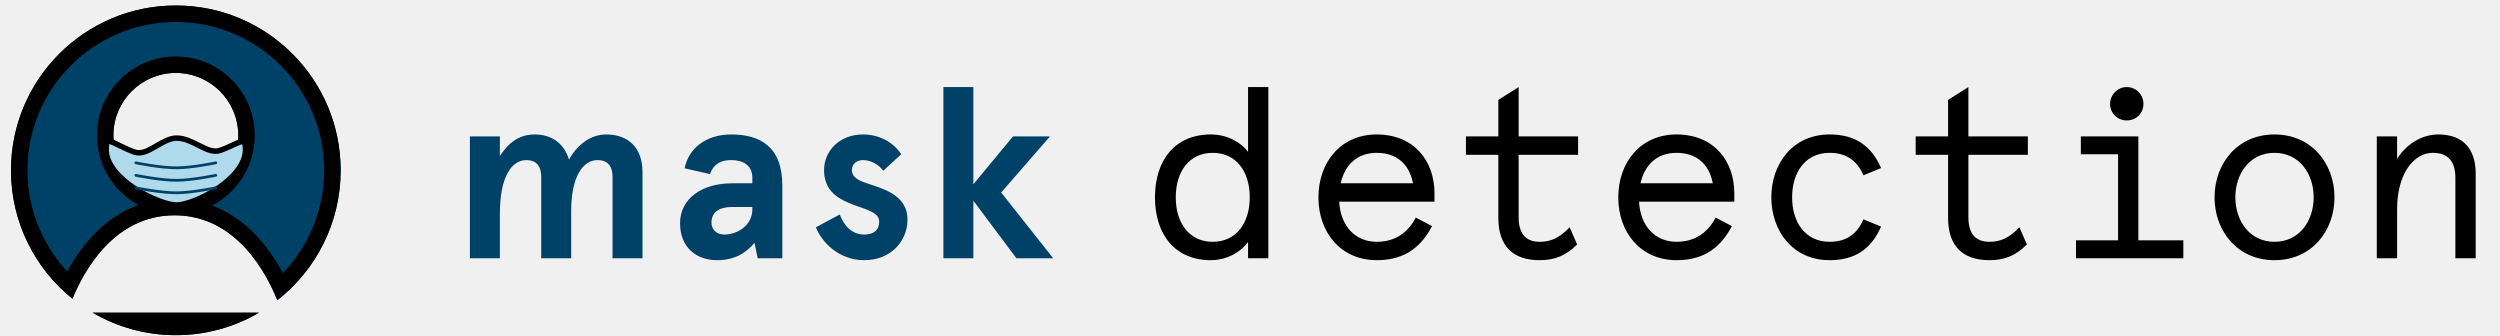
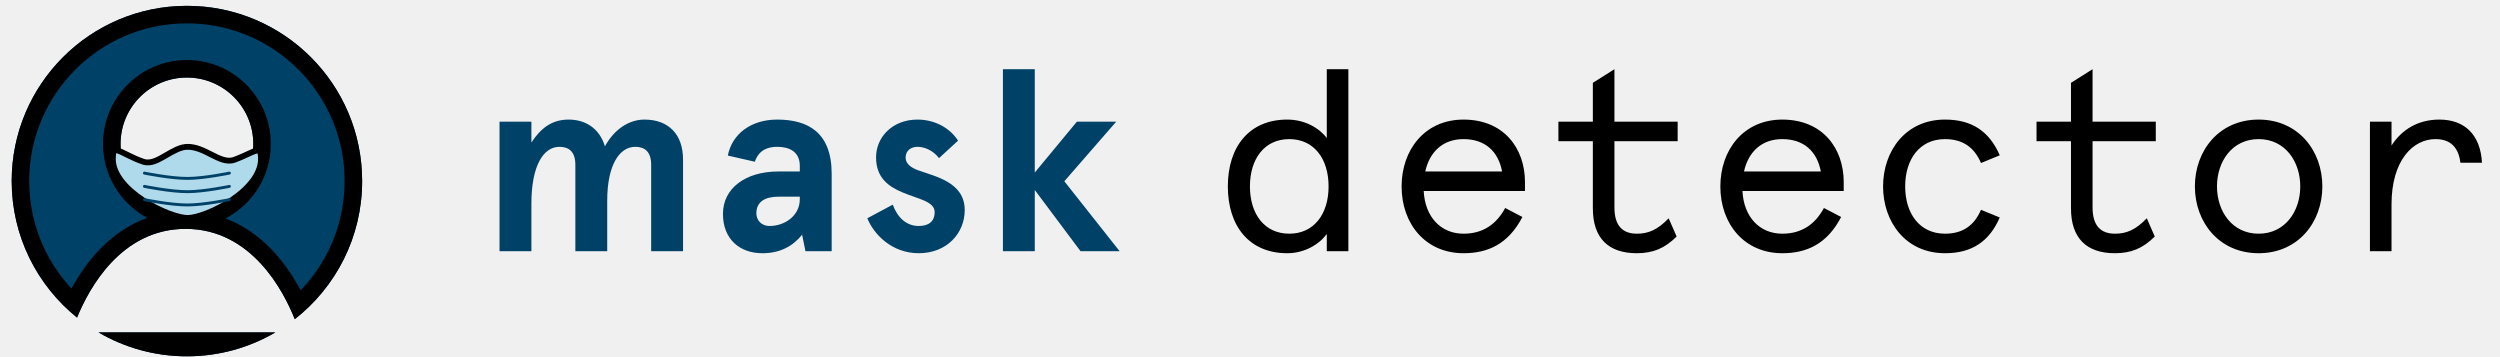
- <svg xmlns="http://www.w3.org/2000/svg" width="455" height="61" viewBox="0 0 455 61" fill="none">
-   <path d="M103.956 47V38.376C103.956 32.128 106.112 29.136 108.752 29.136C110.38 29.136 111.48 29.972 111.48 32.216V47H116.936V31.292C116.936 27.024 114.472 24.472 110.336 24.472C107.608 24.472 105.144 26.188 103.56 29.048C102.592 25.836 100.084 24.472 97.356 24.472C94.496 24.472 92.604 25.924 90.976 28.388V24.824H85.52V47H90.976V38.86C90.976 32.26 93.088 29.136 95.772 29.136C97.4 29.136 98.5 29.972 98.5 32.216V47H103.956ZM129.226 31.688C129.93 29.62 131.514 29.136 133.054 29.136C135.078 29.136 136.926 29.928 136.926 32.392V33.36H133.23C127.642 33.36 123.77 36.22 123.77 40.62C123.77 45.02 126.718 47.352 130.502 47.352C133.67 47.352 135.782 46.076 137.322 44.184L137.894 47H142.382V33.756C142.382 26.672 138.334 24.472 133.054 24.472C128.522 24.472 125.31 26.98 124.606 30.632L129.226 31.688ZM129.49 40.532C129.49 38.552 130.942 37.672 133.274 37.672H136.926V38.112C136.926 40.972 134.286 42.688 131.778 42.688C130.238 42.688 129.49 41.588 129.49 40.532ZM157.064 24.472C152.752 24.472 149.98 27.508 149.98 30.94C149.98 34.372 152.048 35.912 154.468 36.924C157.152 38.068 160.012 38.464 160.012 40.312C160.012 41.94 158.956 42.688 157.284 42.688C155.128 42.688 153.632 41.192 152.84 39.036L148.484 41.368C149.584 44.096 152.664 47.352 157.284 47.352C162.08 47.352 165.16 43.964 165.16 39.96C165.16 35.208 160.188 34.24 157.152 33.14C155.832 32.656 155.04 31.952 155.04 30.984C155.04 29.752 156.008 29.136 157.064 29.136C158.296 29.136 159.748 29.752 160.76 31.072L164.016 28.08C162.652 25.924 160.056 24.472 157.064 24.472ZM171.698 15.848V47H177.154V36.528L184.986 47H191.674L182.214 35.032L191.102 24.824H184.37L177.154 33.536V15.848H171.698Z" fill="#004267" />
-   <path d="M210.205 35.912C210.205 42.688 213.857 47.352 220.369 47.352C223.405 47.352 225.913 45.768 227.145 44.052V47H230.841V15.848H227.145V27.64C225.913 25.968 223.449 24.472 220.369 24.472C213.857 24.472 210.205 29.136 210.205 35.912ZM213.989 35.912C213.989 31.16 216.497 27.816 220.721 27.816C224.945 27.816 227.453 31.16 227.453 35.912C227.453 40.664 224.945 44.008 220.721 44.008C216.497 44.008 213.989 40.664 213.989 35.912ZM261.074 35.164C261.074 29.356 257.422 24.472 250.558 24.472C243.914 24.472 239.954 29.664 239.954 35.912C239.954 42.38 244.09 47.352 250.558 47.352C254.694 47.352 258.214 45.812 260.634 41.148L257.686 39.608C256.19 42.38 253.902 44.008 250.558 44.008C246.642 44.008 243.958 41.104 243.738 36.704H261.074V35.164ZM250.558 27.816C254.166 27.816 256.498 29.84 257.158 33.36H244.002C244.75 30.016 246.994 27.816 250.558 27.816ZM266.799 28.168H272.695V39.652C272.695 44.8 275.379 47.352 280.219 47.352C282.991 47.352 285.015 46.516 287.039 44.492L285.675 41.368C283.739 43.392 282.155 44.008 280.219 44.008C277.755 44.008 276.391 42.6 276.391 39.52V28.168H287.215V24.824H276.391V15.848L272.695 18.18V24.824H266.799V28.168ZM315.644 35.164C315.644 29.356 311.992 24.472 305.128 24.472C298.484 24.472 294.524 29.664 294.524 35.912C294.524 42.38 298.66 47.352 305.128 47.352C309.264 47.352 312.784 45.812 315.204 41.148L312.256 39.608C310.76 42.38 308.472 44.008 305.128 44.008C301.212 44.008 298.528 41.104 298.308 36.704H315.644V35.164ZM305.128 27.816C308.736 27.816 311.068 29.84 311.728 33.36H298.572C299.32 30.016 301.564 27.816 305.128 27.816ZM339.146 39.916C338.002 42.6 336.022 44.008 332.986 44.008C328.586 44.008 326.166 40.488 326.166 35.912C326.166 31.336 328.586 27.816 332.986 27.816C336.022 27.816 338.002 29.224 339.146 31.908L342.358 30.588C340.554 26.452 337.562 24.472 332.986 24.472C326.21 24.472 322.382 29.884 322.382 35.912C322.382 41.94 326.21 47.352 332.986 47.352C337.562 47.352 340.554 45.372 342.358 41.236L339.146 39.916ZM348.655 28.168H354.551V39.652C354.551 44.8 357.235 47.352 362.075 47.352C364.847 47.352 366.871 46.516 368.895 44.492L367.531 41.368C365.595 43.392 364.011 44.008 362.075 44.008C359.611 44.008 358.247 42.6 358.247 39.52V28.168H369.071V24.824H358.247V15.848L354.551 18.18V24.824H348.655V28.168ZM378.712 28.08H385.488V43.744H377.832V47H397.368V43.744H389.184V24.824H378.712V28.08ZM384.036 18.928C384.036 20.6 385.4 21.92 387.072 21.92C388.788 21.92 390.108 20.6 390.108 18.928C390.108 17.212 388.788 15.848 387.072 15.848C385.4 15.848 384.036 17.212 384.036 18.928ZM403.049 35.912C403.049 42.028 407.185 47.352 413.961 47.352C420.737 47.352 424.873 42.028 424.873 35.912C424.873 29.796 420.737 24.472 413.961 24.472C407.185 24.472 403.049 29.796 403.049 35.912ZM406.833 35.912C406.833 31.644 409.429 27.816 413.961 27.816C418.493 27.816 421.089 31.644 421.089 35.912C421.089 40.18 418.493 44.008 413.961 44.008C409.429 44.008 406.833 40.18 406.833 35.912ZM450.574 31.556C450.574 27.288 448.418 24.472 443.798 24.472C440.63 24.472 437.858 26.364 436.274 28.916V24.824H432.578V47H436.274V38.068C436.274 31.6 439.31 27.816 442.786 27.816C445.426 27.816 446.878 29.268 446.878 32.348V47H450.574V31.556Z" fill="black" />
+ <svg xmlns="http://www.w3.org/2000/svg" width="428" height="61" viewBox="0 0 428 61" fill="none">
+   <path d="M103.956 43V34.376C103.956 28.128 106.112 25.136 108.752 25.136C110.38 25.136 111.48 25.972 111.48 28.216V43H116.936V27.292C116.936 23.024 114.472 20.472 110.336 20.472C107.608 20.472 105.144 22.188 103.56 25.048C102.592 21.836 100.084 20.472 97.356 20.472C94.496 20.472 92.604 21.924 90.976 24.388V20.824H85.52V43H90.976V34.86C90.976 28.26 93.088 25.136 95.772 25.136C97.4 25.136 98.5 25.972 98.5 28.216V43H103.956ZM129.226 27.688C129.93 25.62 131.514 25.136 133.054 25.136C135.078 25.136 136.926 25.928 136.926 28.392V29.36H133.23C127.642 29.36 123.77 32.22 123.77 36.62C123.77 41.02 126.718 43.352 130.502 43.352C133.67 43.352 135.782 42.076 137.322 40.184L137.894 43H142.382V29.756C142.382 22.672 138.334 20.472 133.054 20.472C128.522 20.472 125.31 22.98 124.606 26.632L129.226 27.688ZM129.49 36.532C129.49 34.552 130.942 33.672 133.274 33.672H136.926V34.112C136.926 36.972 134.286 38.688 131.778 38.688C130.238 38.688 129.49 37.588 129.49 36.532ZM157.064 20.472C152.752 20.472 149.98 23.508 149.98 26.94C149.98 30.372 152.048 31.912 154.468 32.924C157.152 34.068 160.012 34.464 160.012 36.312C160.012 37.94 158.956 38.688 157.284 38.688C155.128 38.688 153.632 37.192 152.84 35.036L148.484 37.368C149.584 40.096 152.664 43.352 157.284 43.352C162.08 43.352 165.16 39.964 165.16 35.96C165.16 31.208 160.188 30.24 157.152 29.14C155.832 28.656 155.04 27.952 155.04 26.984C155.04 25.752 156.008 25.136 157.064 25.136C158.296 25.136 159.748 25.752 160.76 27.072L164.016 24.08C162.652 21.924 160.056 20.472 157.064 20.472ZM171.698 11.848V43H177.154V32.528L184.986 43H191.674L182.214 31.032L191.102 20.824H184.37L177.154 29.536V11.848H171.698Z" fill="#004267" />
+   <path d="M210.205 31.912C210.205 38.688 213.857 43.352 220.369 43.352C223.405 43.352 225.913 41.768 227.145 40.052V43H230.841V11.848H227.145V23.64C225.913 21.968 223.449 20.472 220.369 20.472C213.857 20.472 210.205 25.136 210.205 31.912ZM213.989 31.912C213.989 27.16 216.497 23.816 220.721 23.816C224.945 23.816 227.453 27.16 227.453 31.912C227.453 36.664 224.945 40.008 220.721 40.008C216.497 40.008 213.989 36.664 213.989 31.912ZM261.074 31.164C261.074 25.356 257.422 20.472 250.558 20.472C243.914 20.472 239.954 25.664 239.954 31.912C239.954 38.38 244.09 43.352 250.558 43.352C254.694 43.352 258.214 41.812 260.634 37.148L257.686 35.608C256.19 38.38 253.902 40.008 250.558 40.008C246.642 40.008 243.958 37.104 243.738 32.704H261.074V31.164ZM250.558 23.816C254.166 23.816 256.498 25.84 257.158 29.36H244.002C244.75 26.016 246.994 23.816 250.558 23.816ZM266.799 24.168H272.695V35.652C272.695 40.8 275.379 43.352 280.219 43.352C282.991 43.352 285.015 42.516 287.039 40.492L285.675 37.368C283.739 39.392 282.155 40.008 280.219 40.008C277.755 40.008 276.391 38.6 276.391 35.52V24.168H287.215V20.824H276.391V11.848L272.695 14.18V20.824H266.799V24.168ZM315.644 31.164C315.644 25.356 311.992 20.472 305.128 20.472C298.484 20.472 294.524 25.664 294.524 31.912C294.524 38.38 298.66 43.352 305.128 43.352C309.264 43.352 312.784 41.812 315.204 37.148L312.256 35.608C310.76 38.38 308.472 40.008 305.128 40.008C301.212 40.008 298.528 37.104 298.308 32.704H315.644V31.164ZM305.128 23.816C308.736 23.816 311.068 25.84 311.728 29.36H298.572C299.32 26.016 301.564 23.816 305.128 23.816ZM339.146 35.916C338.002 38.6 336.022 40.008 332.986 40.008C328.586 40.008 326.166 36.488 326.166 31.912C326.166 27.336 328.586 23.816 332.986 23.816C336.022 23.816 338.002 25.224 339.146 27.908L342.358 26.588C340.554 22.452 337.562 20.472 332.986 20.472C326.21 20.472 322.382 25.884 322.382 31.912C322.382 37.94 326.21 43.352 332.986 43.352C337.562 43.352 340.554 41.372 342.358 37.236L339.146 35.916ZM348.655 24.168H354.551V35.652C354.551 40.8 357.235 43.352 362.075 43.352C364.847 43.352 366.871 42.516 368.895 40.492L367.531 37.368C365.595 39.392 364.011 40.008 362.075 40.008C359.611 40.008 358.247 38.6 358.247 35.52V24.168H369.071V20.824H358.247V11.848L354.551 14.18V20.824H348.655V24.168ZM375.764 31.912C375.764 38.028 379.9 43.352 386.676 43.352C393.452 43.352 397.588 38.028 397.588 31.912C397.588 25.796 393.452 20.472 386.676 20.472C379.9 20.472 375.764 25.796 375.764 31.912ZM379.548 31.912C379.548 27.644 382.144 23.816 386.676 23.816C391.208 23.816 393.804 27.644 393.804 31.912C393.804 36.18 391.208 40.008 386.676 40.008C382.144 40.008 379.548 36.18 379.548 31.912ZM424.917 27.864C424.653 23.112 422.013 20.472 417.613 20.472C413.917 20.472 411.145 22.232 409.429 24.916V20.824H405.733V43H409.429V34.992C409.429 27.468 413.081 23.816 416.953 23.816C419.593 23.816 420.913 25.312 421.221 27.864H424.917Z" fill="black" />
  <mask id="path-2-inside-1" fill="white">
    <path fill-rule="evenodd" clip-rule="evenodd" d="M47.133 56.909C42.691 59.51 37.519 61 32 61C26.481 61 21.309 59.51 16.867 56.909H47.133ZM50.465 54.646C48.568 49.867 43.065 39.182 31.773 39.182C20.691 39.182 15.184 49.472 13.191 54.372C6.366 48.873 2 40.447 2 31C2 14.431 15.431 1 32 1C48.569 1 62 14.431 62 31C62 40.605 57.486 49.155 50.465 54.646ZM43.364 24.636C43.364 30.912 38.276 36 32 36C25.724 36 20.636 30.912 20.636 24.636C20.636 18.36 25.724 13.273 32 13.273C38.276 13.273 43.364 18.36 43.364 24.636Z" />
  </mask>
  <path fill-rule="evenodd" clip-rule="evenodd" d="M47.133 56.909C42.691 59.51 37.519 61 32 61C26.481 61 21.309 59.51 16.867 56.909H47.133ZM50.465 54.646C48.568 49.867 43.065 39.182 31.773 39.182C20.691 39.182 15.184 49.472 13.191 54.372C6.366 48.873 2 40.447 2 31C2 14.431 15.431 1 32 1C48.569 1 62 14.431 62 31C62 40.605 57.486 49.155 50.465 54.646ZM43.364 24.636C43.364 30.912 38.276 36 32 36C25.724 36 20.636 30.912 20.636 24.636C20.636 18.36 25.724 13.273 32 13.273C38.276 13.273 43.364 18.36 43.364 24.636Z" fill="#004267" />
  <path d="M47.133 56.909L48.649 59.498L58.197 53.909H47.133V56.909ZM16.867 56.909V53.909H5.803L15.351 59.498L16.867 56.909ZM50.465 54.646L47.676 55.752L49.155 59.478L52.313 57.009L50.465 54.646ZM13.191 54.372L11.308 56.708L14.449 59.239L15.969 55.503L13.191 54.372ZM32 64C38.066 64 43.759 62.36 48.649 59.498L45.618 54.32C41.622 56.659 36.972 58 32 58V64ZM15.351 59.498C20.241 62.36 25.934 64 32 64V58C27.028 58 22.378 56.659 18.382 54.32L15.351 59.498ZM47.133 53.909H16.867V59.909H47.133V53.909ZM31.773 42.182C36.358 42.182 39.81 44.316 42.44 47.159C45.111 50.045 46.795 53.531 47.676 55.752L53.253 53.539C52.239 50.982 50.223 46.735 46.844 43.084C43.426 39.39 38.48 36.182 31.773 36.182V42.182ZM15.969 55.503C16.897 53.223 18.601 49.806 21.254 47C23.865 44.239 27.271 42.182 31.773 42.182V36.182C25.192 36.182 20.305 39.27 16.894 42.878C13.524 46.443 11.478 50.621 10.412 53.242L15.969 55.503ZM-1 31C-1 41.392 3.807 50.664 11.308 56.708L15.073 52.036C8.925 47.082 5 39.501 5 31H-1ZM32 -2C13.775 -2 -1 12.775 -1 31H5C5 16.088 17.088 4 32 4V-2ZM65 31C65 12.775 50.225 -2 32 -2V4C46.912 4 59 16.088 59 31H65ZM52.313 57.009C60.03 50.974 65 41.567 65 31H59C59 39.642 54.943 47.336 48.617 52.283L52.313 57.009ZM32 39C39.933 39 46.364 32.569 46.364 24.636H40.364C40.364 29.256 36.619 33 32 33V39ZM17.636 24.636C17.636 32.569 24.067 39 32 39V33C27.381 33 23.636 29.256 23.636 24.636H17.636ZM32 10.273C24.067 10.273 17.636 16.703 17.636 24.636H23.636C23.636 20.017 27.381 16.273 32 16.273V10.273ZM46.364 24.636C46.364 16.703 39.933 10.273 32 10.273V16.273C36.619 16.273 40.364 20.017 40.364 24.636H46.364Z" fill="black" mask="url(#path-2-inside-1)" />
  <path d="M44.682 27.222C44.682 28.542 44.131 29.831 43.207 31.043C42.283 32.255 41.006 33.361 39.609 34.3C38.214 35.237 36.718 35.996 35.371 36.52C34.012 37.048 32.852 37.318 32.119 37.318C31.385 37.318 30.209 37.047 28.827 36.519C27.457 35.995 25.93 35.235 24.506 34.297C23.079 33.358 21.772 32.251 20.826 31.039C19.881 29.826 19.318 28.538 19.318 27.222C19.318 26.756 19.349 26.412 19.402 26.162C19.456 25.909 19.524 25.792 19.57 25.741C19.605 25.701 19.698 25.612 20.164 25.763C20.545 25.887 21.01 26.118 21.603 26.412C21.713 26.467 21.828 26.524 21.947 26.582C22.687 26.947 23.566 27.363 24.57 27.696C25.221 27.913 25.887 27.795 26.508 27.566C27.126 27.337 27.766 26.97 28.386 26.609C28.424 26.587 28.461 26.566 28.499 26.544C29.095 26.197 29.684 25.855 30.282 25.591C30.916 25.311 31.526 25.136 32.119 25.136C33.57 25.136 34.875 25.799 36.17 26.457L36.229 26.488C36.868 26.812 37.518 27.138 38.149 27.329C38.787 27.522 39.456 27.594 40.121 27.359C40.918 27.077 41.642 26.741 42.263 26.452C42.287 26.441 42.311 26.43 42.335 26.419C42.991 26.114 43.494 25.886 43.887 25.792C44.274 25.7 44.378 25.776 44.433 25.843C44.548 25.979 44.682 26.346 44.682 27.222Z" fill="#AFDAEB" stroke="black" />
  <path d="M24.727 29.636C24.727 29.636 29.23 30.56 32.148 30.545C34.952 30.531 39.273 29.636 39.273 29.636" stroke="#004267" stroke-width="0.5" stroke-linecap="round" />
  <path d="M24.727 31.909C24.727 31.909 29.23 32.833 32.148 32.818C34.952 32.804 39.273 31.909 39.273 31.909" stroke="#004267" stroke-width="0.5" stroke-linecap="round" />
  <path d="M24.727 34.182C24.727 34.182 29.23 35.105 32.148 35.091C34.952 35.077 39.273 34.182 39.273 34.182" stroke="#004267" stroke-width="0.5" stroke-linecap="round" />
</svg>
